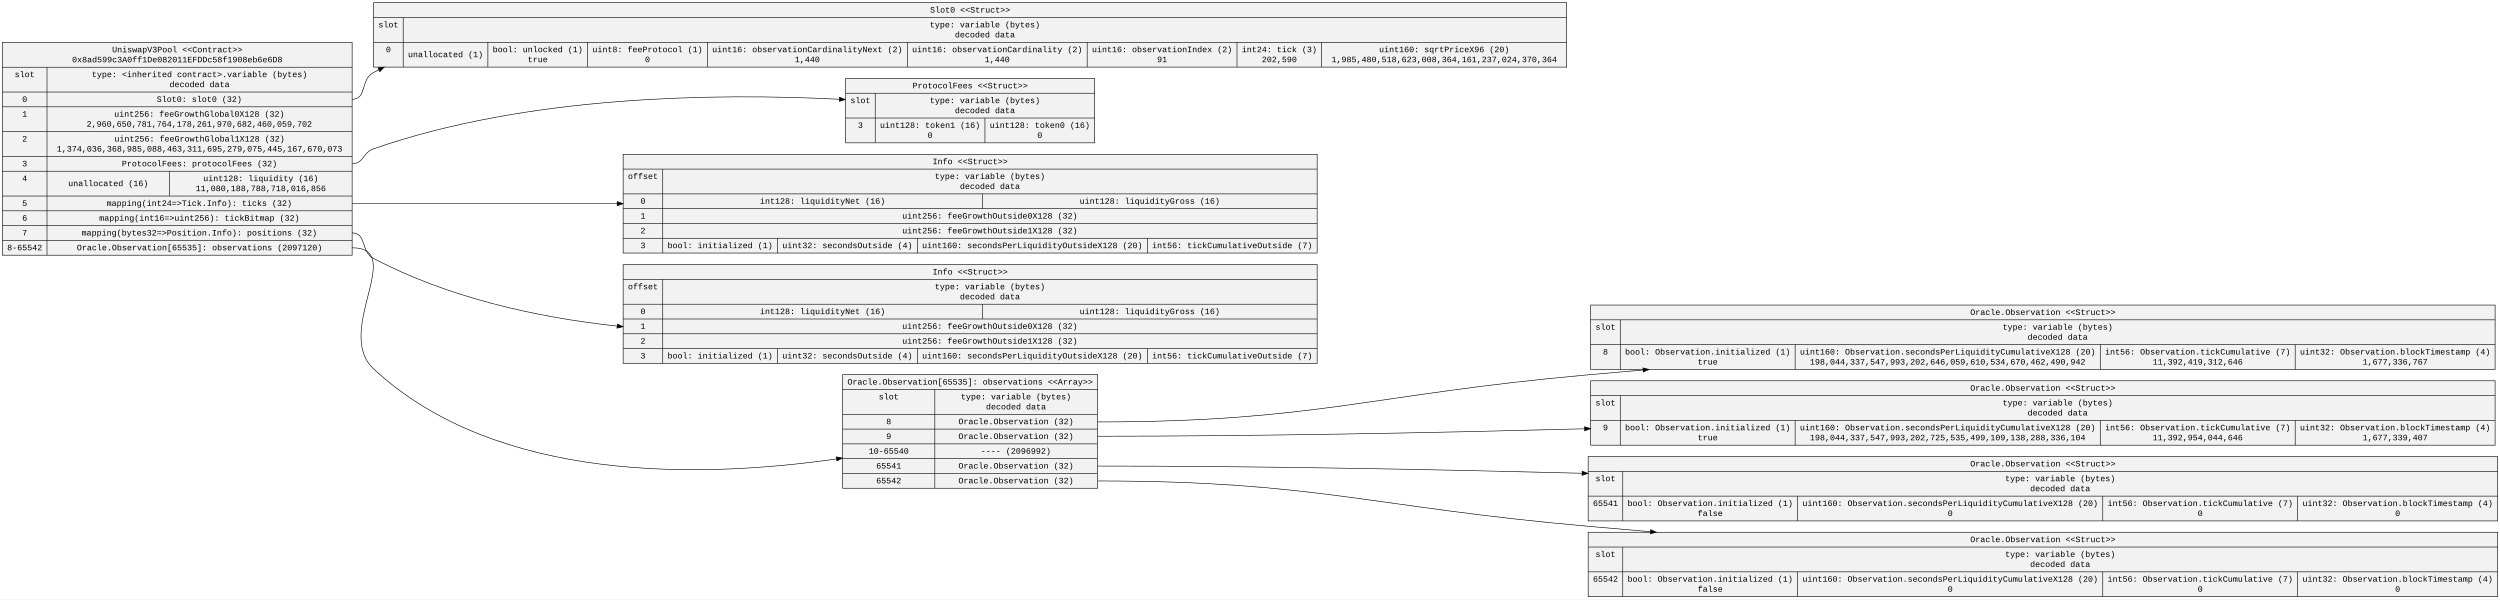
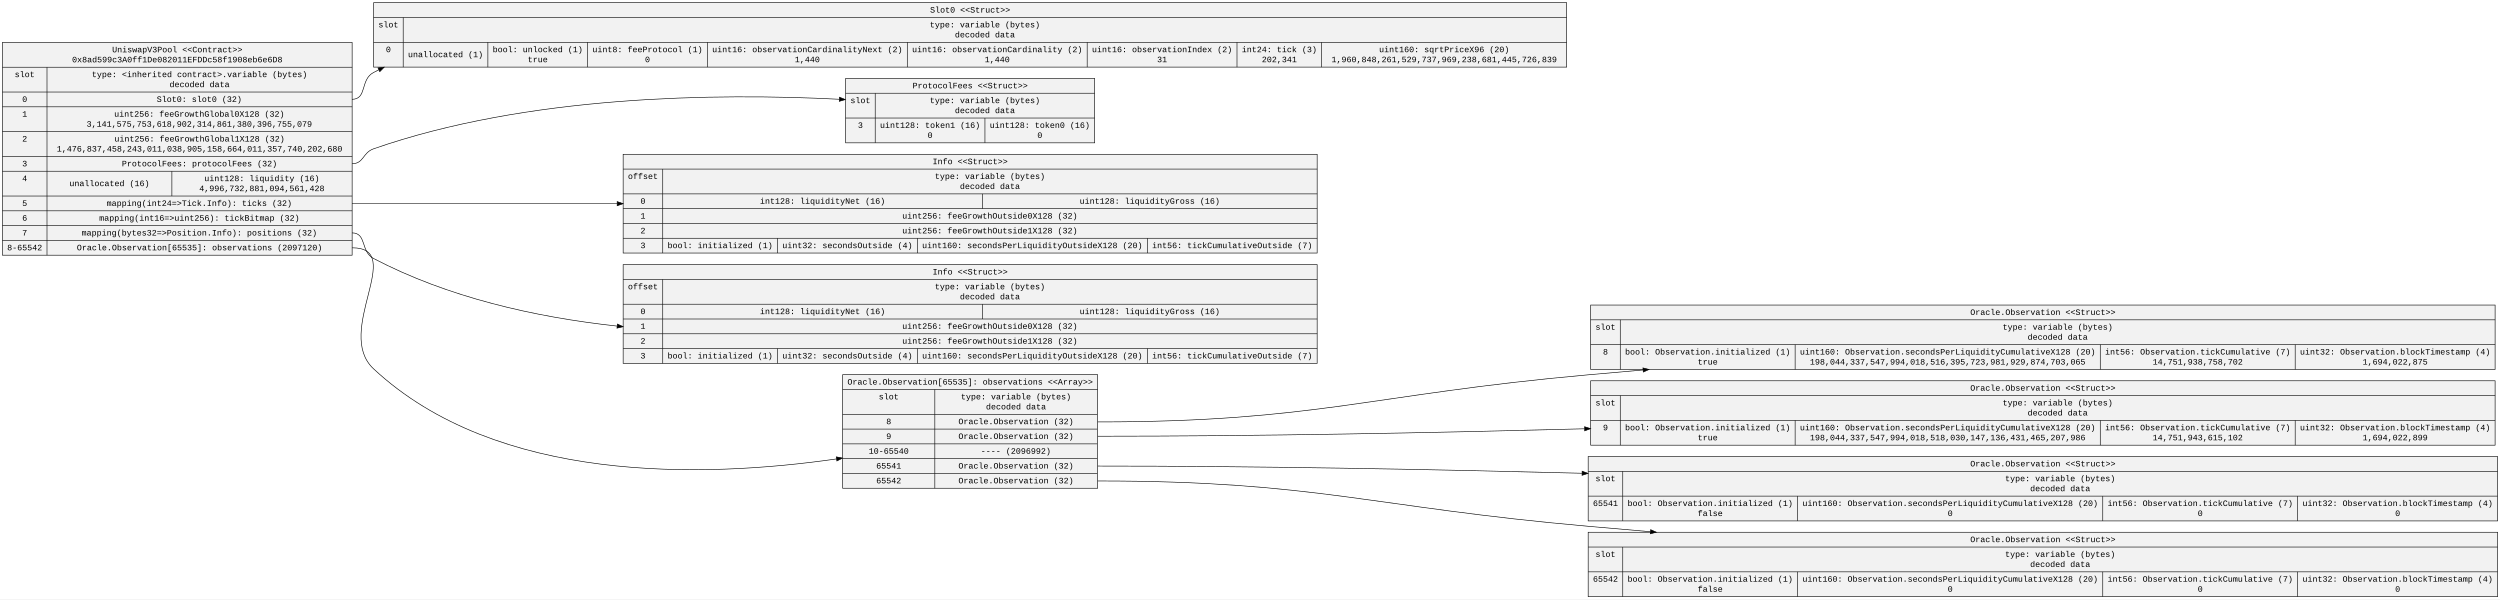
<svg xmlns="http://www.w3.org/2000/svg" width="4192pt" height="1005pt" viewBox="0.00 0.00 4192.23 1005.00">
  <g id="graph0" class="graph" transform="scale(1 1) rotate(0) translate(4 1001)">
    <polygon fill="white" stroke="transparent" points="-4,4 -4,-1001 4188.23,-1001 4188.23,4 -4,4" />
    <g id="node1" class="node">
      <polygon fill="#f2f2f2" stroke="black" points="0,-573.1 0,-929.9 586.49,-929.9 586.49,-573.1 0,-573.1" />
      <text text-anchor="middle" x="293.25" y="-913.3" font-family="Courier New" font-size="14.00">UniswapV3Pool &lt;&lt;Contract&gt;&gt;</text>
      <text text-anchor="middle" x="293.25" y="-896.5" font-family="Courier New" font-size="14.00">0x8ad599c3A0ff1De082011EFDDc58f1908eb6e6D8</text>
      <polyline fill="none" stroke="black" points="0,-888.3 586.49,-888.3 " />
      <text text-anchor="middle" x="37.4" y="-871.7" font-family="Courier New" font-size="14.00">slot</text>
      <text text-anchor="middle" x="37.4" y="-854.9" font-family="Courier New" font-size="14.00">  </text>
      <polyline fill="none" stroke="black" points="0,-846.7 74.81,-846.7 " />
      <text text-anchor="middle" x="37.4" y="-830.1" font-family="Courier New" font-size="14.00">0 </text>
      <polyline fill="none" stroke="black" points="0,-821.9 74.81,-821.9 " />
      <text text-anchor="middle" x="37.4" y="-805.3" font-family="Courier New" font-size="14.00">1</text>
      <text text-anchor="middle" x="37.4" y="-788.5" font-family="Courier New" font-size="14.00">  </text>
      <polyline fill="none" stroke="black" points="0,-780.3 74.81,-780.3 " />
      <text text-anchor="middle" x="37.4" y="-763.7" font-family="Courier New" font-size="14.00">2</text>
      <text text-anchor="middle" x="37.4" y="-746.9" font-family="Courier New" font-size="14.00">  </text>
      <polyline fill="none" stroke="black" points="0,-738.7 74.81,-738.7 " />
      <text text-anchor="middle" x="37.4" y="-722.1" font-family="Courier New" font-size="14.00">3 </text>
      <polyline fill="none" stroke="black" points="0,-713.9 74.81,-713.9 " />
      <text text-anchor="middle" x="37.4" y="-697.3" font-family="Courier New" font-size="14.00">4</text>
      <text text-anchor="middle" x="37.4" y="-680.5" font-family="Courier New" font-size="14.00">  </text>
      <polyline fill="none" stroke="black" points="0,-672.3 74.81,-672.3 " />
      <text text-anchor="middle" x="37.4" y="-655.7" font-family="Courier New" font-size="14.00">5 </text>
      <polyline fill="none" stroke="black" points="0,-647.5 74.81,-647.5 " />
      <text text-anchor="middle" x="37.4" y="-630.9" font-family="Courier New" font-size="14.00">6 </text>
      <polyline fill="none" stroke="black" points="0,-622.7 74.81,-622.7 " />
      <text text-anchor="middle" x="37.4" y="-606.1" font-family="Courier New" font-size="14.00">7 </text>
      <polyline fill="none" stroke="black" points="0,-597.9 74.81,-597.9 " />
      <text text-anchor="middle" x="37.4" y="-581.3" font-family="Courier New" font-size="14.00">8-65542</text>
      <polyline fill="none" stroke="black" points="74.81,-573.1 74.81,-888.3 " />
      <text text-anchor="middle" x="330.65" y="-871.7" font-family="Courier New" font-size="14.00">type: &lt;inherited contract&gt;.variable (bytes)</text>
      <text text-anchor="middle" x="330.65" y="-854.9" font-family="Courier New" font-size="14.00">decoded data</text>
      <polyline fill="none" stroke="black" points="74.81,-846.7 586.49,-846.7 " />
      <text text-anchor="middle" x="330.22" y="-830.1" font-family="Courier New" font-size="14.00">Slot0: slot0 (32)</text>
      <polyline fill="none" stroke="black" points="74.81,-821.9 586.49,-821.9 " />
      <text text-anchor="middle" x="330.24" y="-805.3" font-family="Courier New" font-size="14.00">uint256: feeGrowthGlobal0X128 (32)</text>
-       <text text-anchor="middle" x="330.24" y="-788.5" font-family="Courier New" font-size="14.00"> 2,960,650,781,764,178,261,970,682,460,059,702 </text>
+       <text text-anchor="middle" x="330.24" y="-788.5" font-family="Courier New" font-size="14.00"> 3,141,575,753,618,902,314,861,380,396,755,079 </text>
      <polyline fill="none" stroke="black" points="74.81,-780.3 586.49,-780.3 " />
      <text text-anchor="middle" x="330.65" y="-763.7" font-family="Courier New" font-size="14.00">uint256: feeGrowthGlobal1X128 (32)</text>
-       <text text-anchor="middle" x="330.65" y="-746.9" font-family="Courier New" font-size="14.00"> 1,374,036,368,985,088,463,311,695,279,075,445,167,670,073 </text>
+       <text text-anchor="middle" x="330.65" y="-746.9" font-family="Courier New" font-size="14.00"> 1,476,837,458,243,011,038,905,158,664,011,357,740,202,680 </text>
      <polyline fill="none" stroke="black" points="74.81,-738.7 586.49,-738.7 " />
      <text text-anchor="middle" x="330.53" y="-722.1" font-family="Courier New" font-size="14.00">ProtocolFees: protocolFees (32)</text>
      <polyline fill="none" stroke="black" points="74.81,-713.9 586.49,-713.9 " />
-       <text text-anchor="middle" x="177.52" y="-688.9" font-family="Courier New" font-size="14.00">unallocated (16)</text>
-       <polyline fill="none" stroke="black" points="280.23,-672.3 280.23,-713.9 " />
-       <text text-anchor="middle" x="433.35" y="-697.3" font-family="Courier New" font-size="14.00">uint128: liquidity (16)</text>
-       <text text-anchor="middle" x="433.35" y="-680.5" font-family="Courier New" font-size="14.00"> 11,080,188,788,718,016,856 </text>
+       <text text-anchor="middle" x="179.52" y="-688.9" font-family="Courier New" font-size="14.00">unallocated (16)</text>
+       <polyline fill="none" stroke="black" points="284.23,-672.3 284.23,-713.9 " />
+       <text text-anchor="middle" x="435.15" y="-697.3" font-family="Courier New" font-size="14.00">uint128: liquidity (16)</text>
+       <text text-anchor="middle" x="435.15" y="-680.5" font-family="Courier New" font-size="14.00"> 4,996,732,881,094,561,428 </text>
      <polyline fill="none" stroke="black" points="74.81,-672.3 586.49,-672.3 " />
      <text text-anchor="middle" x="330.23" y="-655.7" font-family="Courier New" font-size="14.00">mapping(int24=&gt;Tick.Info): ticks (32)</text>
      <polyline fill="none" stroke="black" points="74.81,-647.5 586.49,-647.5 " />
      <text text-anchor="middle" x="330.34" y="-630.9" font-family="Courier New" font-size="14.00">mapping(int16=&gt;uint256): tickBitmap (32)</text>
      <polyline fill="none" stroke="black" points="74.81,-622.7 586.49,-622.7 " />
      <text text-anchor="middle" x="330.24" y="-606.1" font-family="Courier New" font-size="14.00">mapping(bytes32=&gt;Position.Info): positions (32)</text>
      <polyline fill="none" stroke="black" points="74.81,-597.9 586.49,-597.9 " />
      <text text-anchor="middle" x="330.64" y="-581.3" font-family="Courier New" font-size="14.00">Oracle.Observation[65535]: observations (2097120)</text>
    </g>
    <g id="node2" class="node">
      <polygon fill="#f2f2f2" stroke="black" points="622.49,-888.5 622.49,-996.5 2623.19,-996.5 2623.19,-888.5 622.49,-888.5" />
      <text text-anchor="middle" x="1622.84" y="-979.9" font-family="Courier New" font-size="14.00">Slot0 &lt;&lt;Struct&gt;&gt;</text>
      <polyline fill="none" stroke="black" points="622.49,-971.7 2623.19,-971.7 " />
      <text text-anchor="middle" x="647.29" y="-955.1" font-family="Courier New" font-size="14.00">slot</text>
      <text text-anchor="middle" x="647.29" y="-938.3" font-family="Courier New" font-size="14.00">  </text>
      <polyline fill="none" stroke="black" points="622.49,-930.1 672.1,-930.1 " />
      <text text-anchor="middle" x="647.29" y="-913.5" font-family="Courier New" font-size="14.00">0</text>
      <text text-anchor="middle" x="647.29" y="-896.7" font-family="Courier New" font-size="14.00"> </text>
      <polyline fill="none" stroke="black" points="672.1,-888.5 672.1,-971.7 " />
      <text text-anchor="middle" x="1647.64" y="-955.1" font-family="Courier New" font-size="14.00">type: variable (bytes)</text>
      <text text-anchor="middle" x="1647.64" y="-938.3" font-family="Courier New" font-size="14.00">decoded data</text>
      <polyline fill="none" stroke="black" points="672.1,-930.1 2623.19,-930.1 " />
      <text text-anchor="middle" x="743.11" y="-905.1" font-family="Courier New" font-size="14.00">unallocated (1)</text>
      <polyline fill="none" stroke="black" points="814.12,-888.5 814.12,-930.1 " />
      <text text-anchor="middle" x="897.73" y="-913.5" font-family="Courier New" font-size="14.00">bool: unlocked (1)</text>
      <text text-anchor="middle" x="897.73" y="-896.7" font-family="Courier New" font-size="14.00"> true  </text>
      <polyline fill="none" stroke="black" points="981.34,-888.5 981.34,-930.1 " />
      <text text-anchor="middle" x="1081.76" y="-913.5" font-family="Courier New" font-size="14.00">uint8: feeProtocol (1)</text>
      <text text-anchor="middle" x="1081.76" y="-896.7" font-family="Courier New" font-size="14.00"> 0  </text>
      <polyline fill="none" stroke="black" points="1182.17,-888.5 1182.17,-930.1 " />
      <text text-anchor="middle" x="1349.8" y="-913.5" font-family="Courier New" font-size="14.00">uint16: observationCardinalityNext (2)</text>
      <text text-anchor="middle" x="1349.8" y="-896.7" font-family="Courier New" font-size="14.00"> 1,440  </text>
      <polyline fill="none" stroke="black" points="1517.42,-888.5 1517.42,-930.1 " />
      <text text-anchor="middle" x="1668.25" y="-913.5" font-family="Courier New" font-size="14.00">uint16: observationCardinality (2)</text>
      <text text-anchor="middle" x="1668.25" y="-896.7" font-family="Courier New" font-size="14.00"> 1,440  </text>
      <polyline fill="none" stroke="black" points="1819.07,-888.5 1819.07,-930.1 " />
      <text text-anchor="middle" x="1944.69" y="-913.5" font-family="Courier New" font-size="14.00">uint16: observationIndex (2)</text>
-       <text text-anchor="middle" x="1944.69" y="-896.7" font-family="Courier New" font-size="14.00"> 91  </text>
+       <text text-anchor="middle" x="1944.69" y="-896.7" font-family="Courier New" font-size="14.00"> 31  </text>
      <polyline fill="none" stroke="black" points="2070.31,-888.5 2070.31,-930.1 " />
      <text text-anchor="middle" x="2141.32" y="-913.5" font-family="Courier New" font-size="14.00">int24: tick (3)</text>
-       <text text-anchor="middle" x="2141.32" y="-896.7" font-family="Courier New" font-size="14.00"> 202,590  </text>
+       <text text-anchor="middle" x="2141.32" y="-896.7" font-family="Courier New" font-size="14.00"> 202,341  </text>
      <polyline fill="none" stroke="black" points="2212.33,-888.5 2212.33,-930.1 " />
      <text text-anchor="middle" x="2417.76" y="-913.5" font-family="Courier New" font-size="14.00">uint160: sqrtPriceX96 (20)</text>
-       <text text-anchor="middle" x="2417.76" y="-896.7" font-family="Courier New" font-size="14.00"> 1,985,480,518,623,008,364,161,237,024,370,364 </text>
+       <text text-anchor="middle" x="2417.76" y="-896.7" font-family="Courier New" font-size="14.00"> 1,960,848,261,529,737,969,238,681,445,726,839 </text>
    </g>
    <g id="edge1" class="edge">
      <path fill="none" stroke="black" d="M586.25,-834.5C611.93,-834.5 599.69,-867.69 622.49,-879.5 625.34,-880.98 628.2,-882.43 631.07,-883.88" />
      <polygon fill="black" stroke="black" points="629.77,-887.13 640.28,-888.41 632.86,-880.85 629.77,-887.13" />
    </g>
    <g id="node3" class="node">
      <polygon fill="#f2f2f2" stroke="black" points="1414.01,-761.5 1414.01,-869.5 1831.67,-869.5 1831.67,-761.5 1414.01,-761.5" />
      <text text-anchor="middle" x="1622.84" y="-852.9" font-family="Courier New" font-size="14.00">ProtocolFees &lt;&lt;Struct&gt;&gt;</text>
      <polyline fill="none" stroke="black" points="1414.01,-844.7 1831.67,-844.7 " />
      <text text-anchor="middle" x="1438.81" y="-828.1" font-family="Courier New" font-size="14.00">slot</text>
      <text text-anchor="middle" x="1438.81" y="-811.3" font-family="Courier New" font-size="14.00">  </text>
      <polyline fill="none" stroke="black" points="1414.01,-803.1 1463.62,-803.1 " />
      <text text-anchor="middle" x="1438.81" y="-786.5" font-family="Courier New" font-size="14.00">3</text>
      <text text-anchor="middle" x="1438.81" y="-769.7" font-family="Courier New" font-size="14.00"> </text>
      <polyline fill="none" stroke="black" points="1463.62,-761.5 1463.62,-844.7 " />
      <text text-anchor="middle" x="1647.64" y="-828.1" font-family="Courier New" font-size="14.00">type: variable (bytes)</text>
      <text text-anchor="middle" x="1647.64" y="-811.3" font-family="Courier New" font-size="14.00">decoded data</text>
      <polyline fill="none" stroke="black" points="1463.62,-803.1 1831.67,-803.1 " />
      <text text-anchor="middle" x="1555.63" y="-786.5" font-family="Courier New" font-size="14.00">uint128: token1 (16)</text>
      <text text-anchor="middle" x="1555.63" y="-769.7" font-family="Courier New" font-size="14.00"> 0  </text>
      <polyline fill="none" stroke="black" points="1647.64,-761.5 1647.64,-803.1 " />
      <text text-anchor="middle" x="1739.66" y="-786.5" font-family="Courier New" font-size="14.00">uint128: token0 (16)</text>
      <text text-anchor="middle" x="1739.66" y="-769.7" font-family="Courier New" font-size="14.00"> 0 </text>
    </g>
    <g id="edge2" class="edge">
      <path fill="none" stroke="black" d="M586.49,-726.5C605.97,-726.5 604.1,-745.09 622.49,-751.5 879.71,-841.18 1196.42,-845.06 1403.45,-834.57" />
      <polygon fill="black" stroke="black" points="1403.73,-838.06 1413.54,-834.04 1403.37,-831.07 1403.73,-838.06" />
    </g>
    <g id="node4" class="node">
      <polygon fill="#f2f2f2" stroke="black" points="1040.95,-576.7 1040.95,-742.3 2204.73,-742.3 2204.73,-576.7 1040.95,-576.7" />
      <text text-anchor="middle" x="1622.84" y="-725.7" font-family="Courier New" font-size="14.00">Info &lt;&lt;Struct&gt;&gt;</text>
      <polyline fill="none" stroke="black" points="1040.95,-717.5 2204.73,-717.5 " />
      <text text-anchor="middle" x="1074.16" y="-700.9" font-family="Courier New" font-size="14.00">offset</text>
      <text text-anchor="middle" x="1074.16" y="-684.1" font-family="Courier New" font-size="14.00">  </text>
      <polyline fill="none" stroke="black" points="1040.95,-675.9 1107.36,-675.9 " />
      <text text-anchor="middle" x="1074.16" y="-659.3" font-family="Courier New" font-size="14.00">0 </text>
      <polyline fill="none" stroke="black" points="1040.95,-651.1 1107.36,-651.1 " />
      <text text-anchor="middle" x="1074.16" y="-634.5" font-family="Courier New" font-size="14.00">1 </text>
      <polyline fill="none" stroke="black" points="1040.95,-626.3 1107.36,-626.3 " />
      <text text-anchor="middle" x="1074.16" y="-609.7" font-family="Courier New" font-size="14.00">2 </text>
      <polyline fill="none" stroke="black" points="1040.95,-601.5 1107.36,-601.5 " />
      <text text-anchor="middle" x="1074.16" y="-584.9" font-family="Courier New" font-size="14.00">3</text>
      <polyline fill="none" stroke="black" points="1107.36,-576.7 1107.36,-717.5 " />
      <text text-anchor="middle" x="1656.05" y="-700.9" font-family="Courier New" font-size="14.00">type: variable (bytes)</text>
      <text text-anchor="middle" x="1656.05" y="-684.1" font-family="Courier New" font-size="14.00">decoded data</text>
      <polyline fill="none" stroke="black" points="1107.36,-675.9 2204.73,-675.9 " />
      <text text-anchor="middle" x="1375.38" y="-659.3" font-family="Courier New" font-size="14.00">int128: liquidityNet (16)</text>
      <polyline fill="none" stroke="black" points="1643.4,-651.1 1643.4,-675.9 " />
      <text text-anchor="middle" x="1924.01" y="-659.3" font-family="Courier New" font-size="14.00">uint128: liquidityGross (16)</text>
      <polyline fill="none" stroke="black" points="1107.36,-651.1 2204.73,-651.1 " />
      <text text-anchor="middle" x="1655.89" y="-634.5" font-family="Courier New" font-size="14.00">uint256: feeGrowthOutside0X128 (32)</text>
      <polyline fill="none" stroke="black" points="1107.36,-626.3 2204.73,-626.3 " />
      <text text-anchor="middle" x="1655.89" y="-609.7" font-family="Courier New" font-size="14.00">uint256: feeGrowthOutside1X128 (32)</text>
      <polyline fill="none" stroke="black" points="1107.36,-601.5 2204.73,-601.5 " />
      <text text-anchor="middle" x="1203.58" y="-584.9" font-family="Courier New" font-size="14.00">bool: initialized (1)</text>
      <polyline fill="none" stroke="black" points="1299.79,-576.7 1299.79,-601.5 " />
      <text text-anchor="middle" x="1417.01" y="-584.9" font-family="Courier New" font-size="14.00">uint32: secondsOutside (4)</text>
      <polyline fill="none" stroke="black" points="1534.23,-576.7 1534.23,-601.5 " />
      <text text-anchor="middle" x="1727.06" y="-584.9" font-family="Courier New" font-size="14.00">uint160: secondsPerLiquidityOutsideX128 (20)</text>
      <polyline fill="none" stroke="black" points="1919.89,-576.7 1919.89,-601.5 " />
      <text text-anchor="middle" x="2062.31" y="-584.9" font-family="Courier New" font-size="14.00">int56: tickCumulativeOutside (7)</text>
    </g>
    <g id="edge3" class="edge">
      <path fill="none" stroke="black" d="M586.25,-659.5C730.25,-659.5 885.52,-659.5 1030.91,-659.5" />
      <polygon fill="black" stroke="black" points="1030.92,-663 1040.92,-659.5 1030.92,-656 1030.92,-663" />
    </g>
    <g id="node5" class="node">
      <polygon fill="#f2f2f2" stroke="black" points="1040.95,-391.7 1040.95,-557.3 2204.73,-557.3 2204.73,-391.7 1040.95,-391.7" />
      <text text-anchor="middle" x="1622.84" y="-540.7" font-family="Courier New" font-size="14.00">Info &lt;&lt;Struct&gt;&gt;</text>
      <polyline fill="none" stroke="black" points="1040.95,-532.5 2204.73,-532.5 " />
      <text text-anchor="middle" x="1074.16" y="-515.9" font-family="Courier New" font-size="14.00">offset</text>
      <text text-anchor="middle" x="1074.16" y="-499.1" font-family="Courier New" font-size="14.00">  </text>
      <polyline fill="none" stroke="black" points="1040.95,-490.9 1107.36,-490.9 " />
      <text text-anchor="middle" x="1074.16" y="-474.3" font-family="Courier New" font-size="14.00">0 </text>
      <polyline fill="none" stroke="black" points="1040.95,-466.1 1107.36,-466.1 " />
      <text text-anchor="middle" x="1074.16" y="-449.5" font-family="Courier New" font-size="14.00">1 </text>
      <polyline fill="none" stroke="black" points="1040.95,-441.3 1107.36,-441.3 " />
      <text text-anchor="middle" x="1074.16" y="-424.7" font-family="Courier New" font-size="14.00">2 </text>
      <polyline fill="none" stroke="black" points="1040.95,-416.5 1107.36,-416.5 " />
      <text text-anchor="middle" x="1074.16" y="-399.9" font-family="Courier New" font-size="14.00">3</text>
      <polyline fill="none" stroke="black" points="1107.36,-391.7 1107.36,-532.5 " />
      <text text-anchor="middle" x="1656.05" y="-515.9" font-family="Courier New" font-size="14.00">type: variable (bytes)</text>
      <text text-anchor="middle" x="1656.05" y="-499.1" font-family="Courier New" font-size="14.00">decoded data</text>
      <polyline fill="none" stroke="black" points="1107.36,-490.9 2204.73,-490.9 " />
      <text text-anchor="middle" x="1375.38" y="-474.3" font-family="Courier New" font-size="14.00">int128: liquidityNet (16)</text>
      <polyline fill="none" stroke="black" points="1643.4,-466.1 1643.4,-490.9 " />
      <text text-anchor="middle" x="1924.01" y="-474.3" font-family="Courier New" font-size="14.00">uint128: liquidityGross (16)</text>
      <polyline fill="none" stroke="black" points="1107.36,-466.1 2204.73,-466.1 " />
      <text text-anchor="middle" x="1655.89" y="-449.5" font-family="Courier New" font-size="14.00">uint256: feeGrowthOutside0X128 (32)</text>
      <polyline fill="none" stroke="black" points="1107.36,-441.3 2204.73,-441.3 " />
      <text text-anchor="middle" x="1655.89" y="-424.7" font-family="Courier New" font-size="14.00">uint256: feeGrowthOutside1X128 (32)</text>
      <polyline fill="none" stroke="black" points="1107.36,-416.5 2204.73,-416.5 " />
      <text text-anchor="middle" x="1203.58" y="-399.9" font-family="Courier New" font-size="14.00">bool: initialized (1)</text>
      <polyline fill="none" stroke="black" points="1299.79,-391.7 1299.79,-416.5 " />
      <text text-anchor="middle" x="1417.01" y="-399.9" font-family="Courier New" font-size="14.00">uint32: secondsOutside (4)</text>
      <polyline fill="none" stroke="black" points="1534.23,-391.7 1534.23,-416.5 " />
      <text text-anchor="middle" x="1727.06" y="-399.9" font-family="Courier New" font-size="14.00">uint160: secondsPerLiquidityOutsideX128 (20)</text>
      <polyline fill="none" stroke="black" points="1919.89,-391.7 1919.89,-416.5 " />
      <text text-anchor="middle" x="2062.31" y="-399.9" font-family="Courier New" font-size="14.00">int56: tickCumulativeOutside (7)</text>
    </g>
    <g id="edge4" class="edge">
      <path fill="none" stroke="black" d="M586.25,-610.5C611.24,-610.5 600.34,-579.08 622.49,-567.5 746.44,-502.72 890.89,-469.42 1030.82,-454.22" />
      <polygon fill="black" stroke="black" points="1031.31,-457.69 1040.88,-453.16 1030.57,-450.73 1031.31,-457.69" />
    </g>
    <g id="node10" class="node">
      <polygon fill="#f2f2f2" stroke="black" points="1409.01,-182.3 1409.01,-372.7 1836.67,-372.7 1836.67,-182.3 1409.01,-182.3" />
      <text text-anchor="middle" x="1622.84" y="-356.1" font-family="Courier New" font-size="14.00">Oracle.Observation[65535]: observations &lt;&lt;Array&gt;&gt;</text>
      <polyline fill="none" stroke="black" points="1409.01,-347.9 1836.67,-347.9 " />
      <text text-anchor="middle" x="1486.31" y="-331.3" font-family="Courier New" font-size="14.00">slot</text>
      <text text-anchor="middle" x="1486.31" y="-314.5" font-family="Courier New" font-size="14.00">  </text>
      <polyline fill="none" stroke="black" points="1409.01,-306.3 1563.62,-306.3 " />
      <text text-anchor="middle" x="1486.31" y="-289.7" font-family="Courier New" font-size="14.00">8 </text>
      <polyline fill="none" stroke="black" points="1409.01,-281.5 1563.62,-281.5 " />
      <text text-anchor="middle" x="1486.31" y="-264.9" font-family="Courier New" font-size="14.00">9 </text>
      <polyline fill="none" stroke="black" points="1409.01,-256.7 1563.62,-256.7 " />
      <text text-anchor="middle" x="1486.31" y="-240.1" font-family="Courier New" font-size="14.00">10-65540 </text>
      <polyline fill="none" stroke="black" points="1409.01,-231.9 1563.62,-231.9 " />
      <text text-anchor="middle" x="1486.31" y="-215.3" font-family="Courier New" font-size="14.00">65541 </text>
      <polyline fill="none" stroke="black" points="1409.01,-207.1 1563.62,-207.1 " />
      <text text-anchor="middle" x="1486.31" y="-190.5" font-family="Courier New" font-size="14.00">65542</text>
      <polyline fill="none" stroke="black" points="1563.62,-182.3 1563.62,-347.9 " />
      <text text-anchor="middle" x="1699.74" y="-331.3" font-family="Courier New" font-size="14.00">type: variable (bytes)</text>
      <text text-anchor="middle" x="1699.74" y="-314.5" font-family="Courier New" font-size="14.00">decoded data</text>
      <polyline fill="none" stroke="black" points="1563.62,-306.3 1835.85,-306.3 " />
      <text text-anchor="middle" x="1699.74" y="-289.7" font-family="Courier New" font-size="14.00">Oracle.Observation (32)</text>
      <polyline fill="none" stroke="black" points="1563.62,-281.5 1835.85,-281.5 " />
      <text text-anchor="middle" x="1699.74" y="-264.9" font-family="Courier New" font-size="14.00">Oracle.Observation (32)</text>
      <polyline fill="none" stroke="black" points="1563.62,-256.7 1835.85,-256.7 " />
      <text text-anchor="middle" x="1699.43" y="-240.1" font-family="Courier New" font-size="14.00">---- (2096992)</text>
      <polyline fill="none" stroke="black" points="1563.62,-231.9 1835.85,-231.9 " />
      <text text-anchor="middle" x="1699.74" y="-215.3" font-family="Courier New" font-size="14.00">Oracle.Observation (32)</text>
      <polyline fill="none" stroke="black" points="1563.62,-207.1 1835.85,-207.1 " />
      <text text-anchor="middle" x="1699.74" y="-190.5" font-family="Courier New" font-size="14.00">Oracle.Observation (32)</text>
    </g>
    <g id="edge5" class="edge">
      <path fill="none" stroke="black" d="M586.49,-585.5C678.12,-585.5 555.44,-444.96 622.49,-382.5 828.84,-190.27 1173.09,-198.95 1398.79,-231.45" />
      <polygon fill="black" stroke="black" points="1398.37,-234.93 1408.78,-232.91 1399.39,-228 1398.37,-234.93" />
    </g>
    <g id="node6" class="node">
      <polygon fill="#f2f2f2" stroke="black" points="2663.39,-381.5 2663.39,-489.5 4180.03,-489.5 4180.03,-381.5 2663.39,-381.5" />
      <text text-anchor="middle" x="3421.71" y="-472.9" font-family="Courier New" font-size="14.00">Oracle.Observation &lt;&lt;Struct&gt;&gt;</text>
      <polyline fill="none" stroke="black" points="2663.39,-464.7 4180.03,-464.7 " />
      <text text-anchor="middle" x="2688.2" y="-448.1" font-family="Courier New" font-size="14.00">slot</text>
      <text text-anchor="middle" x="2688.2" y="-431.3" font-family="Courier New" font-size="14.00">  </text>
      <polyline fill="none" stroke="black" points="2663.39,-423.1 2713,-423.1 " />
      <text text-anchor="middle" x="2688.2" y="-406.5" font-family="Courier New" font-size="14.00">8</text>
      <text text-anchor="middle" x="2688.2" y="-389.7" font-family="Courier New" font-size="14.00"> </text>
      <polyline fill="none" stroke="black" points="2713,-381.5 2713,-464.7 " />
      <text text-anchor="middle" x="3446.51" y="-448.1" font-family="Courier New" font-size="14.00">type: variable (bytes)</text>
      <text text-anchor="middle" x="3446.51" y="-431.3" font-family="Courier New" font-size="14.00">decoded data</text>
      <polyline fill="none" stroke="black" points="2713,-423.1 4180.03,-423.1 " />
      <text text-anchor="middle" x="2859.62" y="-406.5" font-family="Courier New" font-size="14.00">bool: Observation.initialized (1)</text>
      <text text-anchor="middle" x="2859.62" y="-389.7" font-family="Courier New" font-size="14.00"> true  </text>
      <polyline fill="none" stroke="black" points="3006.24,-381.5 3006.24,-423.1 " />
      <text text-anchor="middle" x="3262.08" y="-406.5" font-family="Courier New" font-size="14.00">uint160: Observation.secondsPerLiquidityCumulativeX128 (20)</text>
-       <text text-anchor="middle" x="3262.08" y="-389.7" font-family="Courier New" font-size="14.00"> 198,044,337,547,993,202,646,059,610,534,670,462,490,942  </text>
+       <text text-anchor="middle" x="3262.08" y="-389.7" font-family="Courier New" font-size="14.00"> 198,044,337,547,994,018,516,395,723,981,929,874,703,065  </text>
      <polyline fill="none" stroke="black" points="3517.92,-381.5 3517.92,-423.1 " />
      <text text-anchor="middle" x="3681.35" y="-406.5" font-family="Courier New" font-size="14.00">int56: Observation.tickCumulative (7)</text>
-       <text text-anchor="middle" x="3681.35" y="-389.7" font-family="Courier New" font-size="14.00"> 11,392,419,312,646  </text>
+       <text text-anchor="middle" x="3681.35" y="-389.7" font-family="Courier New" font-size="14.00"> 14,751,938,758,702  </text>
      <polyline fill="none" stroke="black" points="3844.77,-381.5 3844.77,-423.1 " />
      <text text-anchor="middle" x="4012.4" y="-406.5" font-family="Courier New" font-size="14.00">uint32: Observation.blockTimestamp (4)</text>
-       <text text-anchor="middle" x="4012.4" y="-389.7" font-family="Courier New" font-size="14.00"> 1,677,336,767 </text>
+       <text text-anchor="middle" x="4012.4" y="-389.7" font-family="Courier New" font-size="14.00"> 1,694,022,875 </text>
    </g>
    <g id="node7" class="node">
      <polygon fill="#f2f2f2" stroke="black" points="2663.39,-254.5 2663.39,-362.5 4180.03,-362.5 4180.03,-254.5 2663.39,-254.5" />
      <text text-anchor="middle" x="3421.71" y="-345.9" font-family="Courier New" font-size="14.00">Oracle.Observation &lt;&lt;Struct&gt;&gt;</text>
      <polyline fill="none" stroke="black" points="2663.39,-337.7 4180.03,-337.7 " />
      <text text-anchor="middle" x="2688.2" y="-321.1" font-family="Courier New" font-size="14.00">slot</text>
      <text text-anchor="middle" x="2688.2" y="-304.3" font-family="Courier New" font-size="14.00">  </text>
      <polyline fill="none" stroke="black" points="2663.39,-296.1 2713,-296.1 " />
      <text text-anchor="middle" x="2688.2" y="-279.5" font-family="Courier New" font-size="14.00">9</text>
      <text text-anchor="middle" x="2688.2" y="-262.7" font-family="Courier New" font-size="14.00"> </text>
      <polyline fill="none" stroke="black" points="2713,-254.5 2713,-337.7 " />
      <text text-anchor="middle" x="3446.51" y="-321.1" font-family="Courier New" font-size="14.00">type: variable (bytes)</text>
      <text text-anchor="middle" x="3446.51" y="-304.3" font-family="Courier New" font-size="14.00">decoded data</text>
      <polyline fill="none" stroke="black" points="2713,-296.1 4180.03,-296.1 " />
      <text text-anchor="middle" x="2859.62" y="-279.5" font-family="Courier New" font-size="14.00">bool: Observation.initialized (1)</text>
      <text text-anchor="middle" x="2859.62" y="-262.7" font-family="Courier New" font-size="14.00"> true  </text>
      <polyline fill="none" stroke="black" points="3006.24,-254.5 3006.24,-296.1 " />
      <text text-anchor="middle" x="3262.08" y="-279.5" font-family="Courier New" font-size="14.00">uint160: Observation.secondsPerLiquidityCumulativeX128 (20)</text>
-       <text text-anchor="middle" x="3262.08" y="-262.7" font-family="Courier New" font-size="14.00"> 198,044,337,547,993,202,725,535,499,109,138,288,336,104  </text>
+       <text text-anchor="middle" x="3262.08" y="-262.7" font-family="Courier New" font-size="14.00"> 198,044,337,547,994,018,518,030,147,136,431,465,207,986  </text>
      <polyline fill="none" stroke="black" points="3517.92,-254.5 3517.92,-296.1 " />
      <text text-anchor="middle" x="3681.35" y="-279.5" font-family="Courier New" font-size="14.00">int56: Observation.tickCumulative (7)</text>
-       <text text-anchor="middle" x="3681.35" y="-262.7" font-family="Courier New" font-size="14.00"> 11,392,954,044,646  </text>
+       <text text-anchor="middle" x="3681.35" y="-262.7" font-family="Courier New" font-size="14.00"> 14,751,943,615,102  </text>
      <polyline fill="none" stroke="black" points="3844.77,-254.5 3844.77,-296.1 " />
      <text text-anchor="middle" x="4012.4" y="-279.5" font-family="Courier New" font-size="14.00">uint32: Observation.blockTimestamp (4)</text>
-       <text text-anchor="middle" x="4012.4" y="-262.7" font-family="Courier New" font-size="14.00"> 1,677,339,407 </text>
+       <text text-anchor="middle" x="4012.4" y="-262.7" font-family="Courier New" font-size="14.00"> 1,694,022,899 </text>
    </g>
    <g id="node8" class="node">
      <polygon fill="#f2f2f2" stroke="black" points="2659.19,-127.5 2659.19,-235.5 4184.23,-235.5 4184.23,-127.5 2659.19,-127.5" />
      <text text-anchor="middle" x="3421.71" y="-218.9" font-family="Courier New" font-size="14.00">Oracle.Observation &lt;&lt;Struct&gt;&gt;</text>
      <polyline fill="none" stroke="black" points="2659.19,-210.7 4184.23,-210.7 " />
      <text text-anchor="middle" x="2688.2" y="-194.1" font-family="Courier New" font-size="14.00">slot</text>
      <text text-anchor="middle" x="2688.2" y="-177.3" font-family="Courier New" font-size="14.00">  </text>
      <polyline fill="none" stroke="black" points="2659.19,-169.1 2717.2,-169.1 " />
      <text text-anchor="middle" x="2688.2" y="-152.5" font-family="Courier New" font-size="14.00">65541</text>
      <text text-anchor="middle" x="2688.2" y="-135.7" font-family="Courier New" font-size="14.00"> </text>
      <polyline fill="none" stroke="black" points="2717.2,-127.5 2717.2,-210.7 " />
      <text text-anchor="middle" x="3450.71" y="-194.1" font-family="Courier New" font-size="14.00">type: variable (bytes)</text>
      <text text-anchor="middle" x="3450.71" y="-177.3" font-family="Courier New" font-size="14.00">decoded data</text>
      <polyline fill="none" stroke="black" points="2717.2,-169.1 4184.23,-169.1 " />
      <text text-anchor="middle" x="2863.82" y="-152.5" font-family="Courier New" font-size="14.00">bool: Observation.initialized (1)</text>
      <text text-anchor="middle" x="2863.82" y="-135.7" font-family="Courier New" font-size="14.00"> false  </text>
      <polyline fill="none" stroke="black" points="3010.44,-127.5 3010.44,-169.1 " />
      <text text-anchor="middle" x="3266.28" y="-152.5" font-family="Courier New" font-size="14.00">uint160: Observation.secondsPerLiquidityCumulativeX128 (20)</text>
      <text text-anchor="middle" x="3266.28" y="-135.7" font-family="Courier New" font-size="14.00"> 0  </text>
      <polyline fill="none" stroke="black" points="3522.12,-127.5 3522.12,-169.1 " />
      <text text-anchor="middle" x="3685.55" y="-152.5" font-family="Courier New" font-size="14.00">int56: Observation.tickCumulative (7)</text>
      <text text-anchor="middle" x="3685.55" y="-135.7" font-family="Courier New" font-size="14.00"> 0  </text>
      <polyline fill="none" stroke="black" points="3848.98,-127.5 3848.98,-169.1 " />
      <text text-anchor="middle" x="4016.6" y="-152.5" font-family="Courier New" font-size="14.00">uint32: Observation.blockTimestamp (4)</text>
      <text text-anchor="middle" x="4016.6" y="-135.7" font-family="Courier New" font-size="14.00"> 0 </text>
    </g>
    <g id="node9" class="node">
      <polygon fill="#f2f2f2" stroke="black" points="2659.19,-0.5 2659.19,-108.5 4184.23,-108.5 4184.23,-0.5 2659.19,-0.5" />
      <text text-anchor="middle" x="3421.71" y="-91.9" font-family="Courier New" font-size="14.00">Oracle.Observation &lt;&lt;Struct&gt;&gt;</text>
      <polyline fill="none" stroke="black" points="2659.19,-83.7 4184.23,-83.7 " />
      <text text-anchor="middle" x="2688.2" y="-67.1" font-family="Courier New" font-size="14.00">slot</text>
      <text text-anchor="middle" x="2688.2" y="-50.3" font-family="Courier New" font-size="14.00">  </text>
      <polyline fill="none" stroke="black" points="2659.19,-42.1 2717.2,-42.1 " />
      <text text-anchor="middle" x="2688.2" y="-25.5" font-family="Courier New" font-size="14.00">65542</text>
      <text text-anchor="middle" x="2688.2" y="-8.7" font-family="Courier New" font-size="14.00"> </text>
      <polyline fill="none" stroke="black" points="2717.2,-0.5 2717.2,-83.7 " />
      <text text-anchor="middle" x="3450.71" y="-67.1" font-family="Courier New" font-size="14.00">type: variable (bytes)</text>
      <text text-anchor="middle" x="3450.71" y="-50.3" font-family="Courier New" font-size="14.00">decoded data</text>
      <polyline fill="none" stroke="black" points="2717.2,-42.1 4184.23,-42.1 " />
      <text text-anchor="middle" x="2863.82" y="-25.5" font-family="Courier New" font-size="14.00">bool: Observation.initialized (1)</text>
      <text text-anchor="middle" x="2863.82" y="-8.7" font-family="Courier New" font-size="14.00"> false  </text>
      <polyline fill="none" stroke="black" points="3010.44,-0.5 3010.44,-42.1 " />
      <text text-anchor="middle" x="3266.28" y="-25.5" font-family="Courier New" font-size="14.00">uint160: Observation.secondsPerLiquidityCumulativeX128 (20)</text>
      <text text-anchor="middle" x="3266.28" y="-8.7" font-family="Courier New" font-size="14.00"> 0  </text>
      <polyline fill="none" stroke="black" points="3522.12,-0.5 3522.12,-42.1 " />
      <text text-anchor="middle" x="3685.55" y="-25.5" font-family="Courier New" font-size="14.00">int56: Observation.tickCumulative (7)</text>
      <text text-anchor="middle" x="3685.55" y="-8.7" font-family="Courier New" font-size="14.00"> 0  </text>
      <polyline fill="none" stroke="black" points="3848.98,-0.5 3848.98,-42.1 " />
      <text text-anchor="middle" x="4016.6" y="-25.5" font-family="Courier New" font-size="14.00">uint32: Observation.blockTimestamp (4)</text>
      <text text-anchor="middle" x="4016.6" y="-8.7" font-family="Courier New" font-size="14.00"> 0 </text>
    </g>
    <g id="edge6" class="edge">
      <path fill="none" stroke="black" d="M1836.84,-293.5C2204.01,-293.5 2293.48,-339.81 2659.19,-372.5 2689.3,-375.19 2720.08,-377.9 2751.17,-380.61" />
      <polygon fill="black" stroke="black" points="2751.01,-384.11 2761.28,-381.49 2751.62,-377.13 2751.01,-384.11" />
    </g>
    <g id="edge7" class="edge">
      <path fill="none" stroke="black" d="M1836.84,-269.5C2102.76,-269.5 2393.72,-275.06 2652.88,-281.99" />
      <polygon fill="black" stroke="black" points="2653.16,-285.49 2663.25,-282.26 2653.35,-278.5 2653.16,-285.49" />
    </g>
    <g id="edge8" class="edge">
      <path fill="none" stroke="black" d="M1836.84,-219.5C2101.32,-219.5 2390.56,-214.14 2648.66,-207.44" />
      <polygon fill="black" stroke="black" points="2649.08,-210.93 2658.98,-207.18 2648.9,-203.94 2649.08,-210.93" />
    </g>
    <g id="edge9" class="edge">
      <path fill="none" stroke="black" d="M1836.84,-194.5C2203.89,-194.5 2293.57,-150.76 2659.19,-118.5 2693.32,-115.49 2728.31,-112.43 2763.64,-109.38" />
      <polygon fill="black" stroke="black" points="2763.95,-112.86 2773.62,-108.51 2763.35,-105.89 2763.95,-112.86" />
    </g>
  </g>
</svg>
